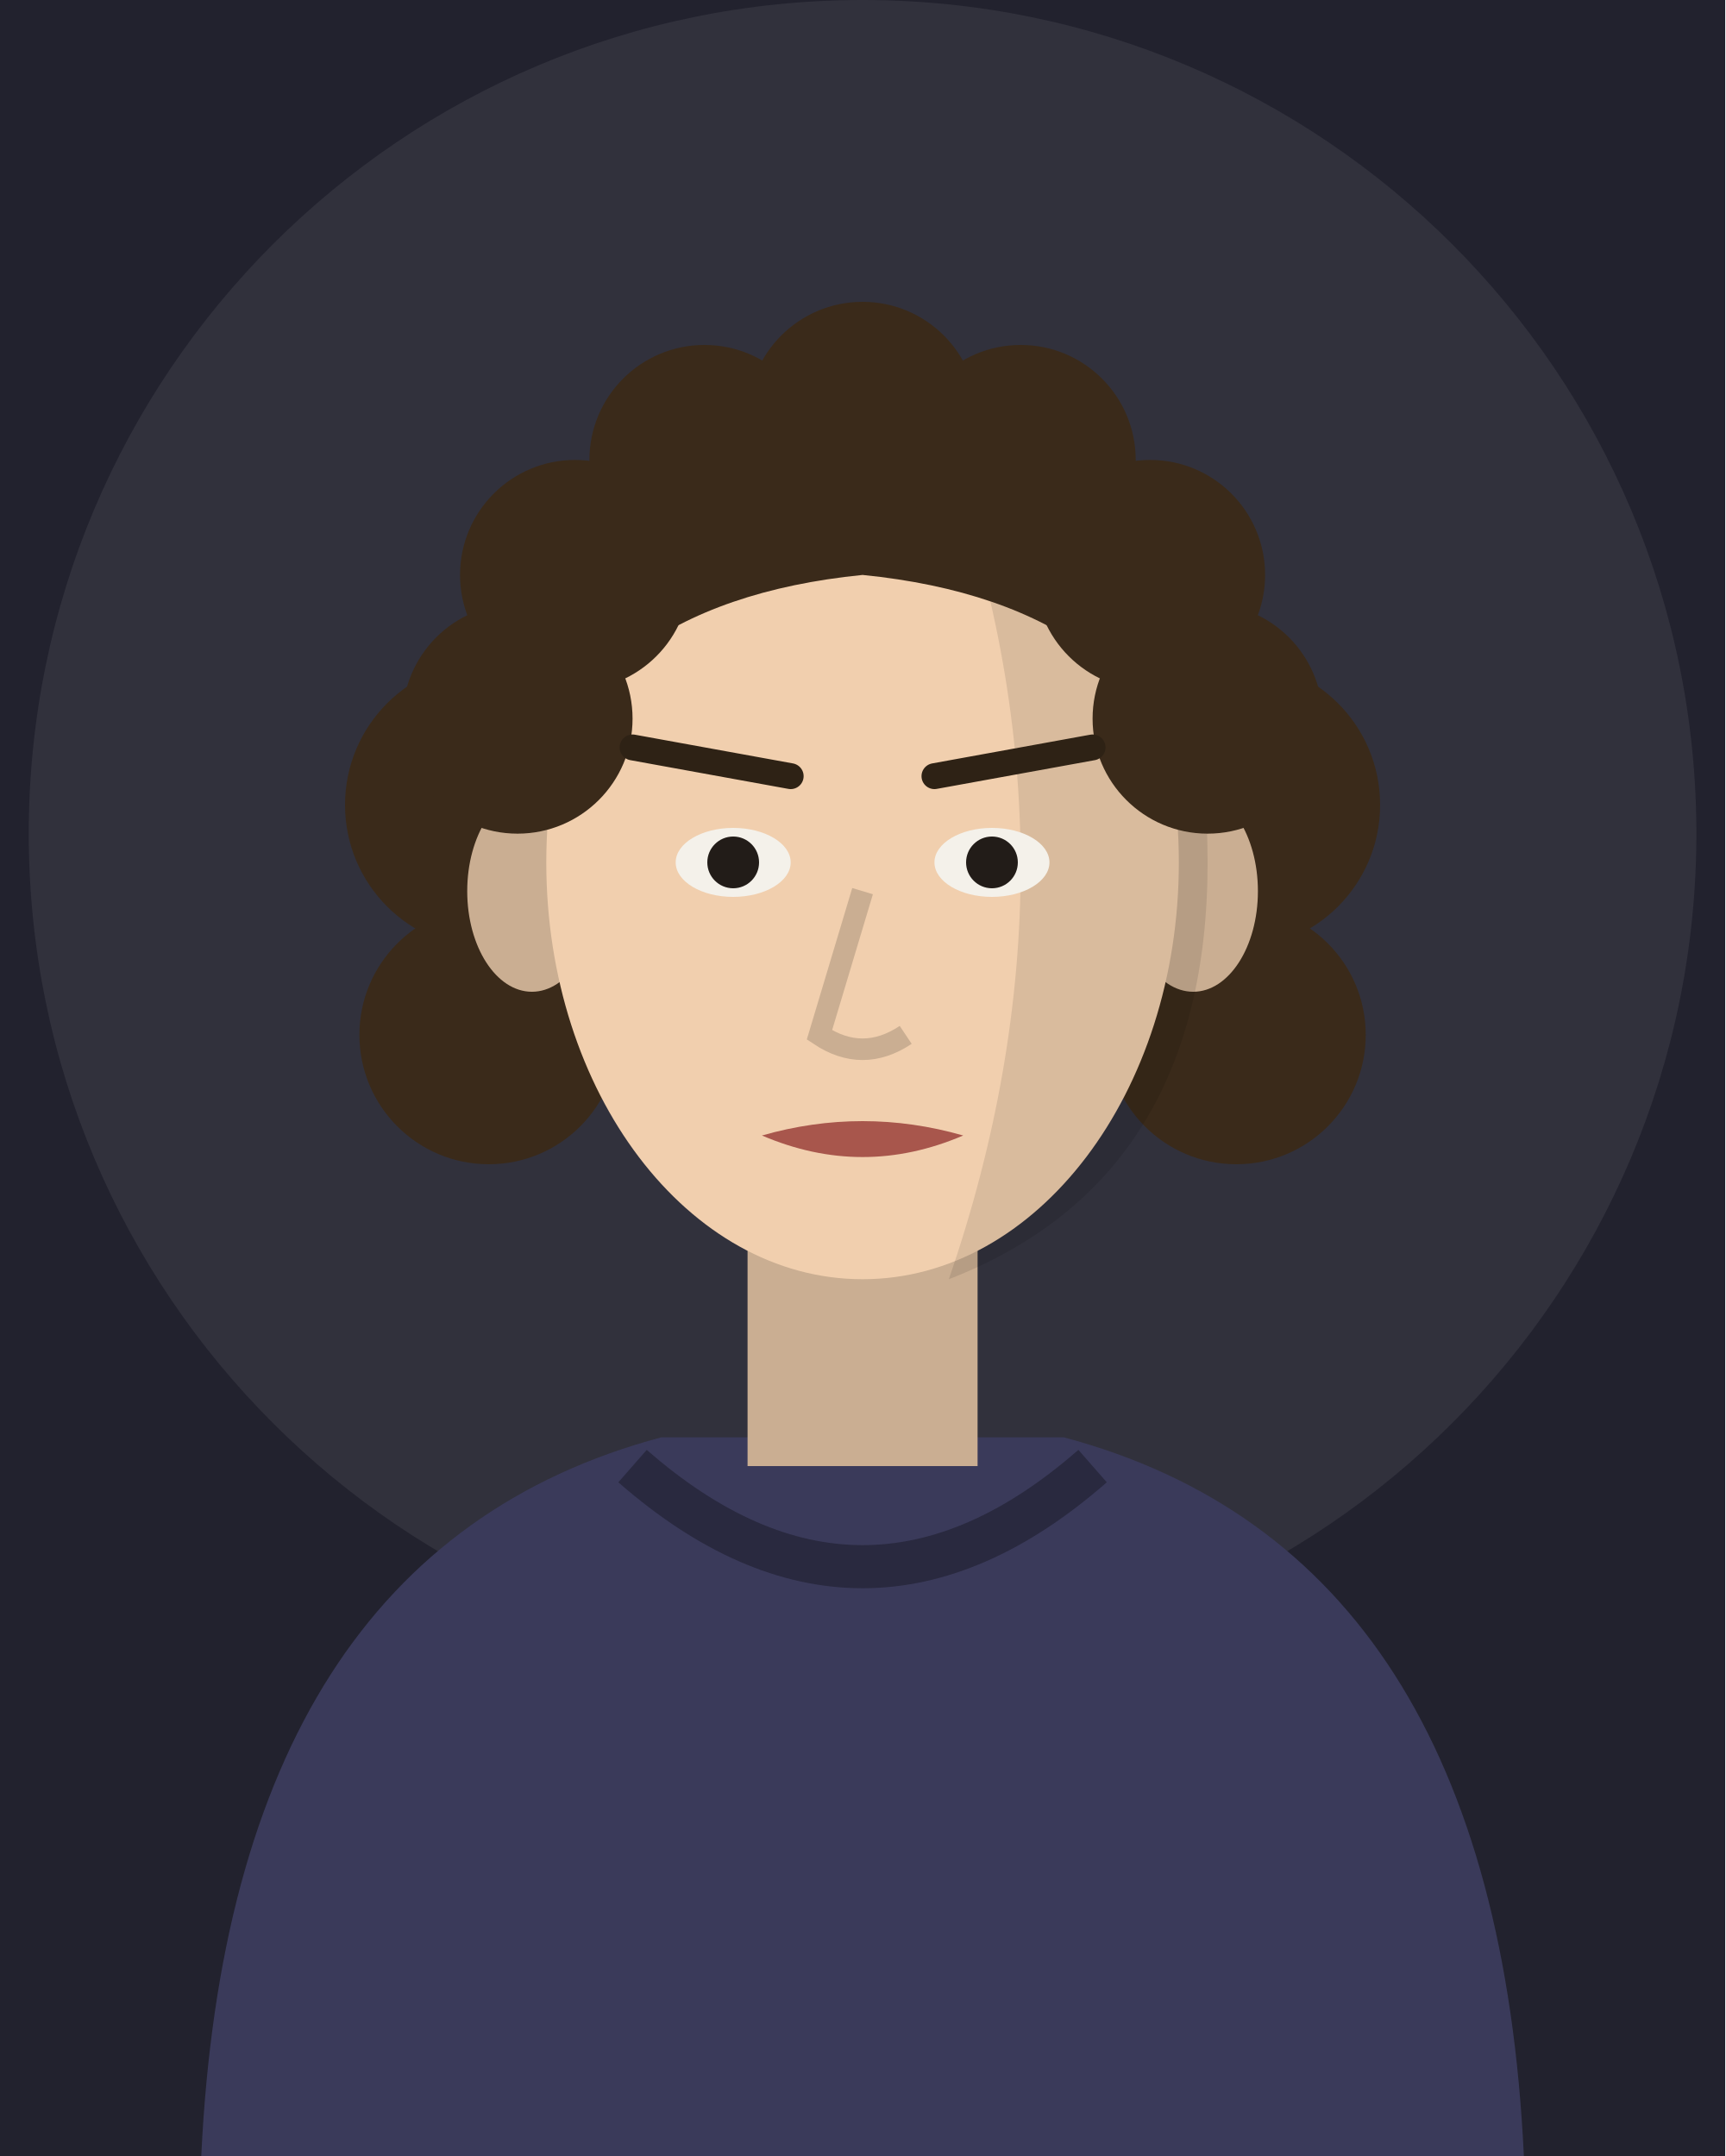
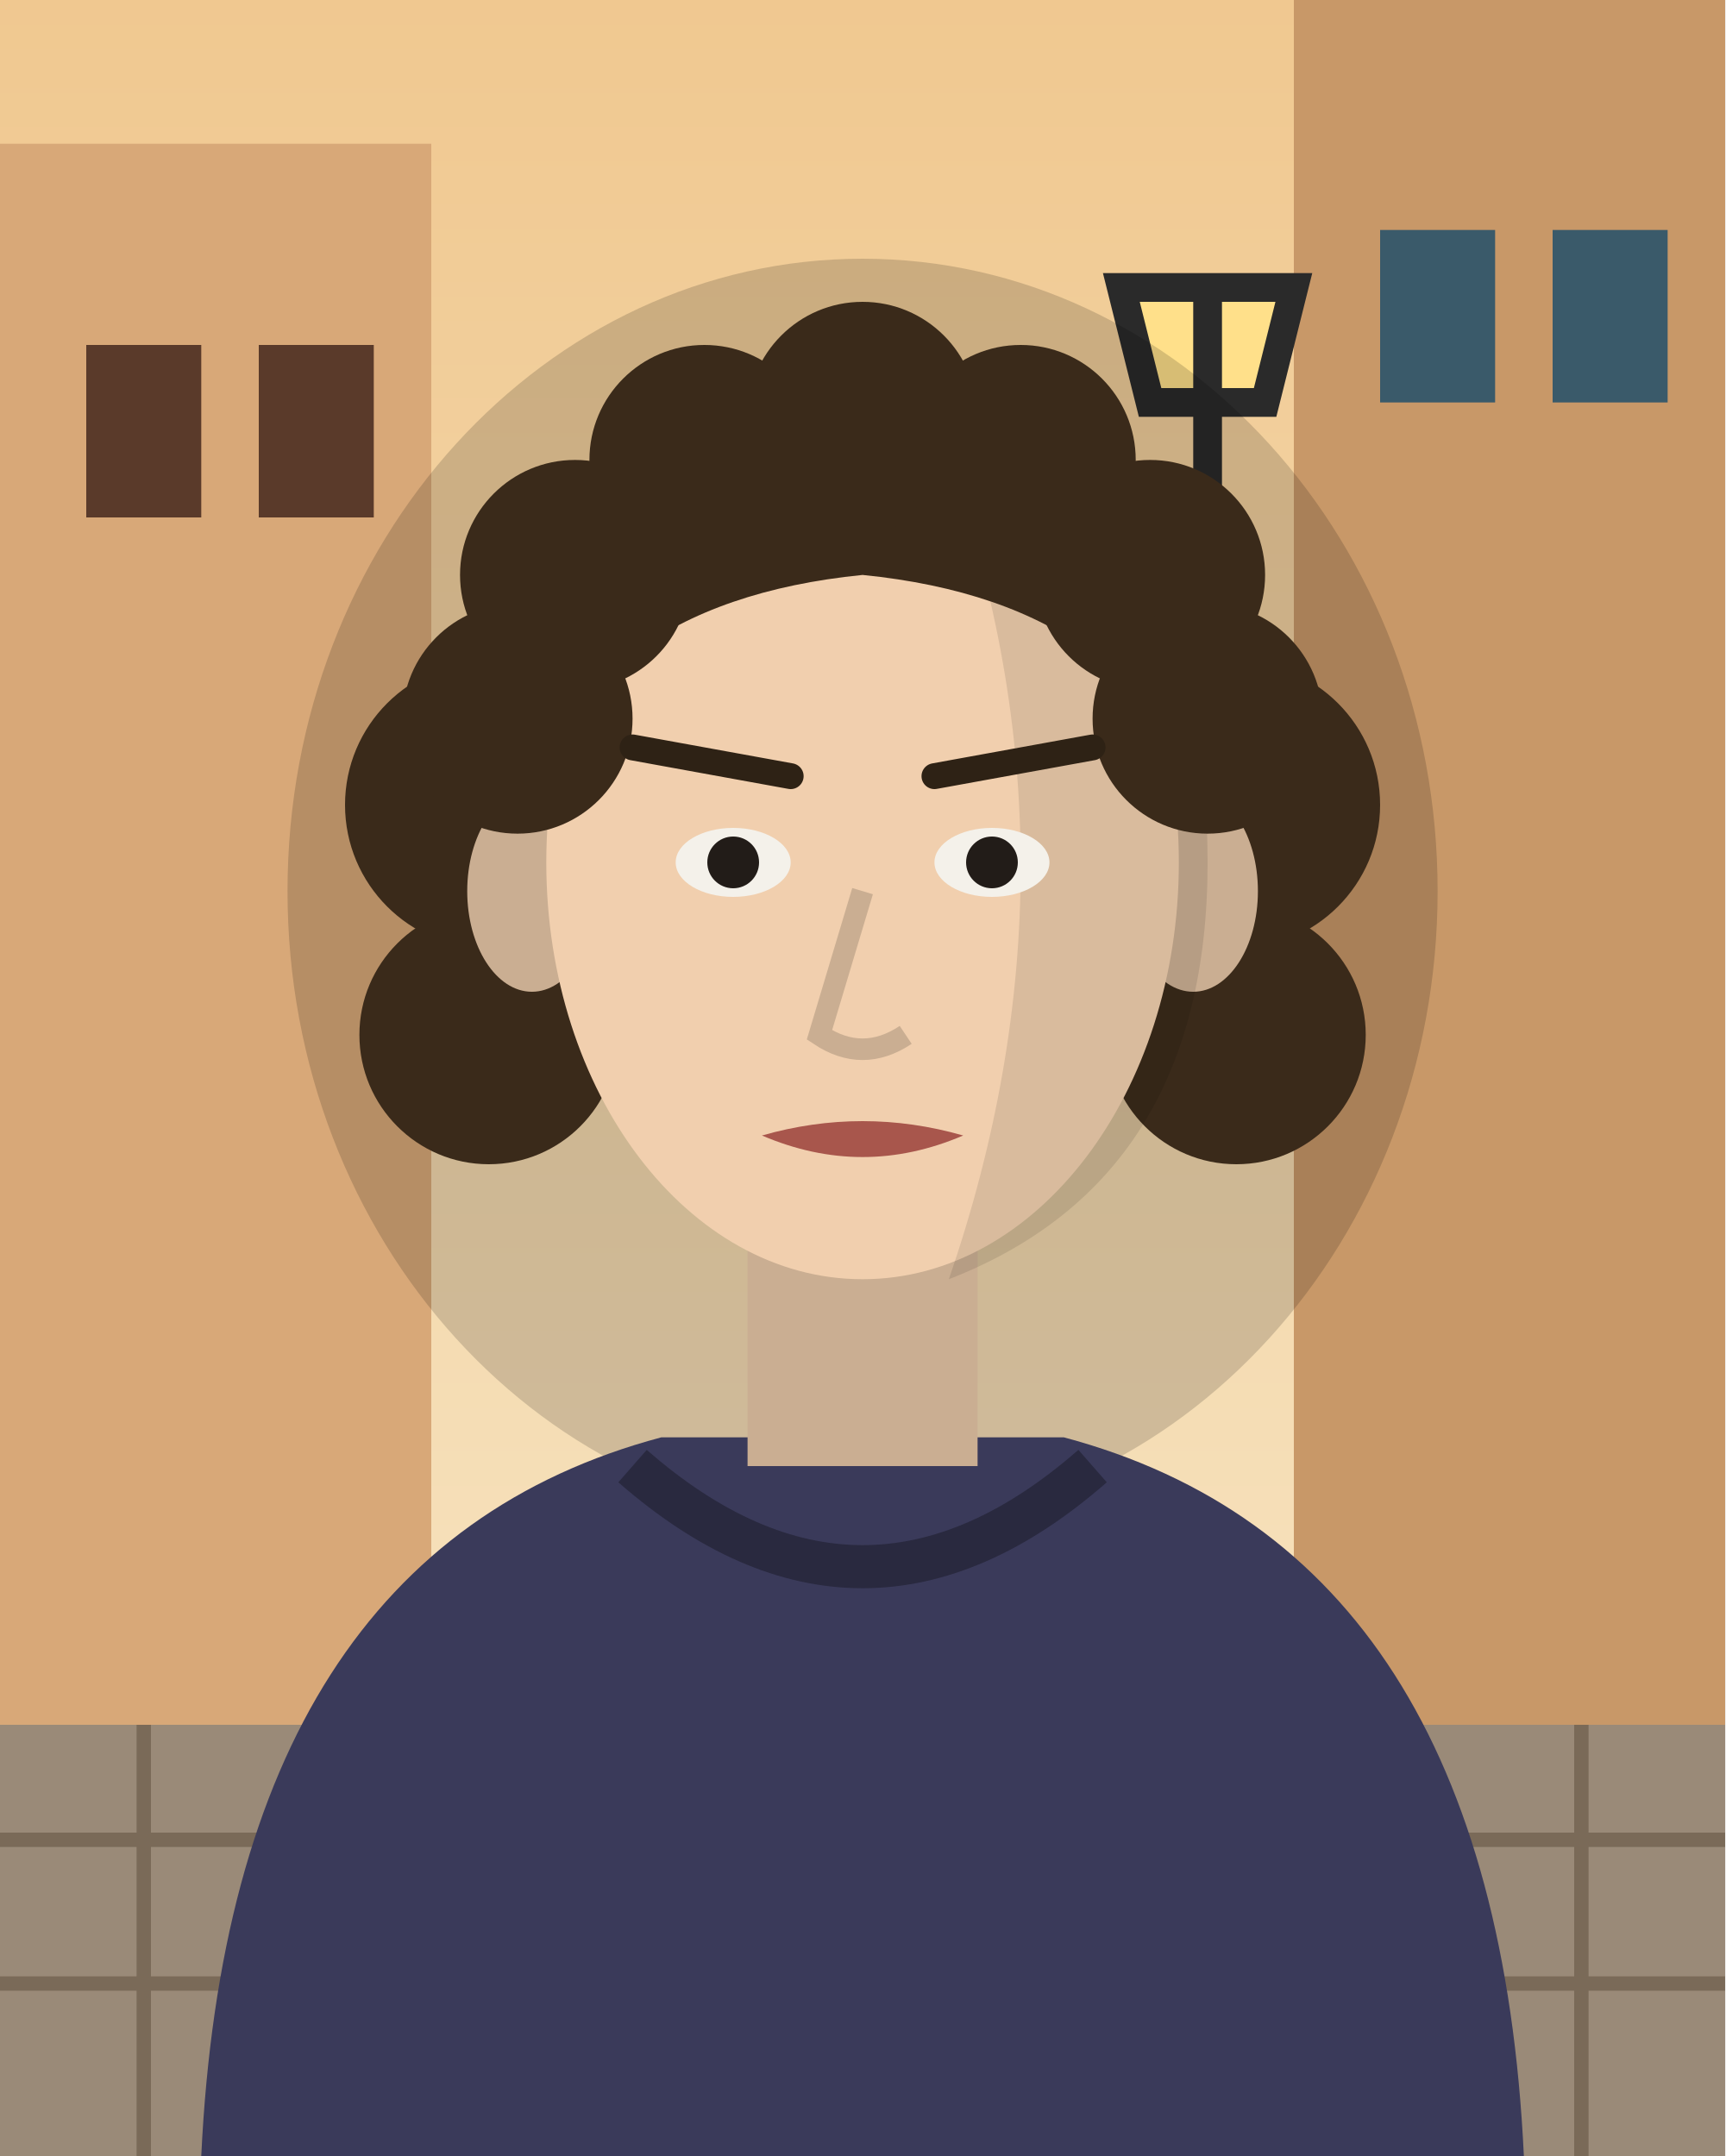
<svg xmlns="http://www.w3.org/2000/svg" viewBox="0 0 120 150" role="img" aria-label="Constanze Mozart">
  <style>.fx{transform-box:fill-box;transform-origin:center}.tw{animation:tw 3s ease-in-out infinite}.pu{animation:pu 4s ease-in-out infinite}@keyframes tw{50%{opacity:.25}}@keyframes pu{50%{opacity:.55}}@keyframes spin{to{transform:rotate(360deg)}}@media (prefers-reduced-motion:reduce){*{animation:none!important}}</style>
-   <rect width="120" height="150" fill="#22222e" />
-   <circle cx="60" cy="58" r="58" fill="#fff" opacity=".07" />
+   <defs>
+     <linearGradient id="s94" x1="0" y1="0" x2="0" y2="1">
+       <stop offset="0" stop-color="#f0c890" />
+       <stop offset="1" stop-color="#f8e8c8" />
+     </linearGradient>
+   </defs>
+   <rect width="120" height="150" fill="url(#s94)" />
+   <rect x="0" y="10" width="30" height="140" fill="#d8a878" />
+   <rect x="90" y="0" width="30" height="150" fill="#c89868" />
+   <rect x="6" y="24" width="8" height="12" fill="#5a3a2a" />
+   <rect x="18" y="24" width="8" height="12" fill="#5a3a2a" />
+   <rect x="96" y="16" width="8" height="12" fill="#3a5a6a" />
+   <rect x="108" y="16" width="8" height="12" fill="#3a5a6a" />
+   <path d="M84 20 V80 M78 20 h12 l-2 8 h-8Z" stroke="#2a2a2a" stroke-width="2" fill="#ffe08a" />
+   <rect x="0" y="120" width="120" height="30" fill="#9a8a78" />
+   <path d="M0 128 H120 M0 138 H120 M10 120 v30 M30 120 v30 M50 120 v30 M70 120 v30 M90 120 v30 M110 120 v30" stroke="#7a6a58" stroke-width="1" />
+   <ellipse cx="60" cy="62" rx="40" ry="44" fill="#000" opacity=".16" />
  <circle cx="34" cy="56" r="10" fill="#3a2a1a" />
  <circle cx="86" cy="56" r="10" fill="#3a2a1a" />
  <circle cx="34" cy="72" r="9" fill="#3a2a1a" />
  <circle cx="86" cy="72" r="9" fill="#3a2a1a" />
  <path d="M14 150 Q16 108 46 100 H74 Q104 108 106 150Z" fill="#3a3a5a" />
  <path d="M44 102 Q60 116 76 102" stroke="#29293f" stroke-width="3" fill="none" />
  <rect x="52" y="86" width="16" height="16" fill="#caae92" />
  <ellipse cx="37" cy="62" rx="4.5" ry="7" fill="#caae92" />
  <ellipse cx="83" cy="62" rx="4.5" ry="7" fill="#caae92" />
  <ellipse cx="60" cy="60" rx="22" ry="29" fill="#f1cfae" />
  <path d="M66 32 Q84 38 84 60 Q84 82 66 89 Q76 60 66 32Z" fill="#000" opacity=".1" />
  <path d="M36 58 Q34 30 60 30 Q86 30 84 58 Q80 42 60 40 Q40 42 36 58Z" fill="#3a2a1a" />
  <circle cx="40" cy="40" r="8" fill="#3a2a1a" />
  <circle cx="49" cy="32" r="8" fill="#3a2a1a" />
  <circle cx="60" cy="29" r="8" fill="#3a2a1a" />
  <circle cx="71" cy="32" r="8" fill="#3a2a1a" />
  <circle cx="80" cy="40" r="8" fill="#3a2a1a" />
  <circle cx="36" cy="50" r="8" fill="#3a2a1a" />
  <circle cx="84" cy="50" r="8" fill="#3a2a1a" />
  <path d="M44 52 L55 54 M65 54 L76 52" stroke="#2e2215" stroke-width="1.8" stroke-linecap="round" />
  <ellipse cx="51" cy="60" rx="4" ry="2.4" fill="#f4f1ea" />
  <circle cx="51" cy="60" r="1.8" fill="#221c18" />
  <ellipse cx="69" cy="60" rx="4" ry="2.4" fill="#f4f1ea" />
  <circle cx="69" cy="60" r="1.8" fill="#221c18" />
  <path d="M60 62 L57 72 Q60 74 63 72" fill="none" stroke="#caae92" stroke-width="1.5" />
  <path d="M53 79 Q60 77 67 79 Q60 82 53 79Z" fill="#a8564c" />
</svg>
